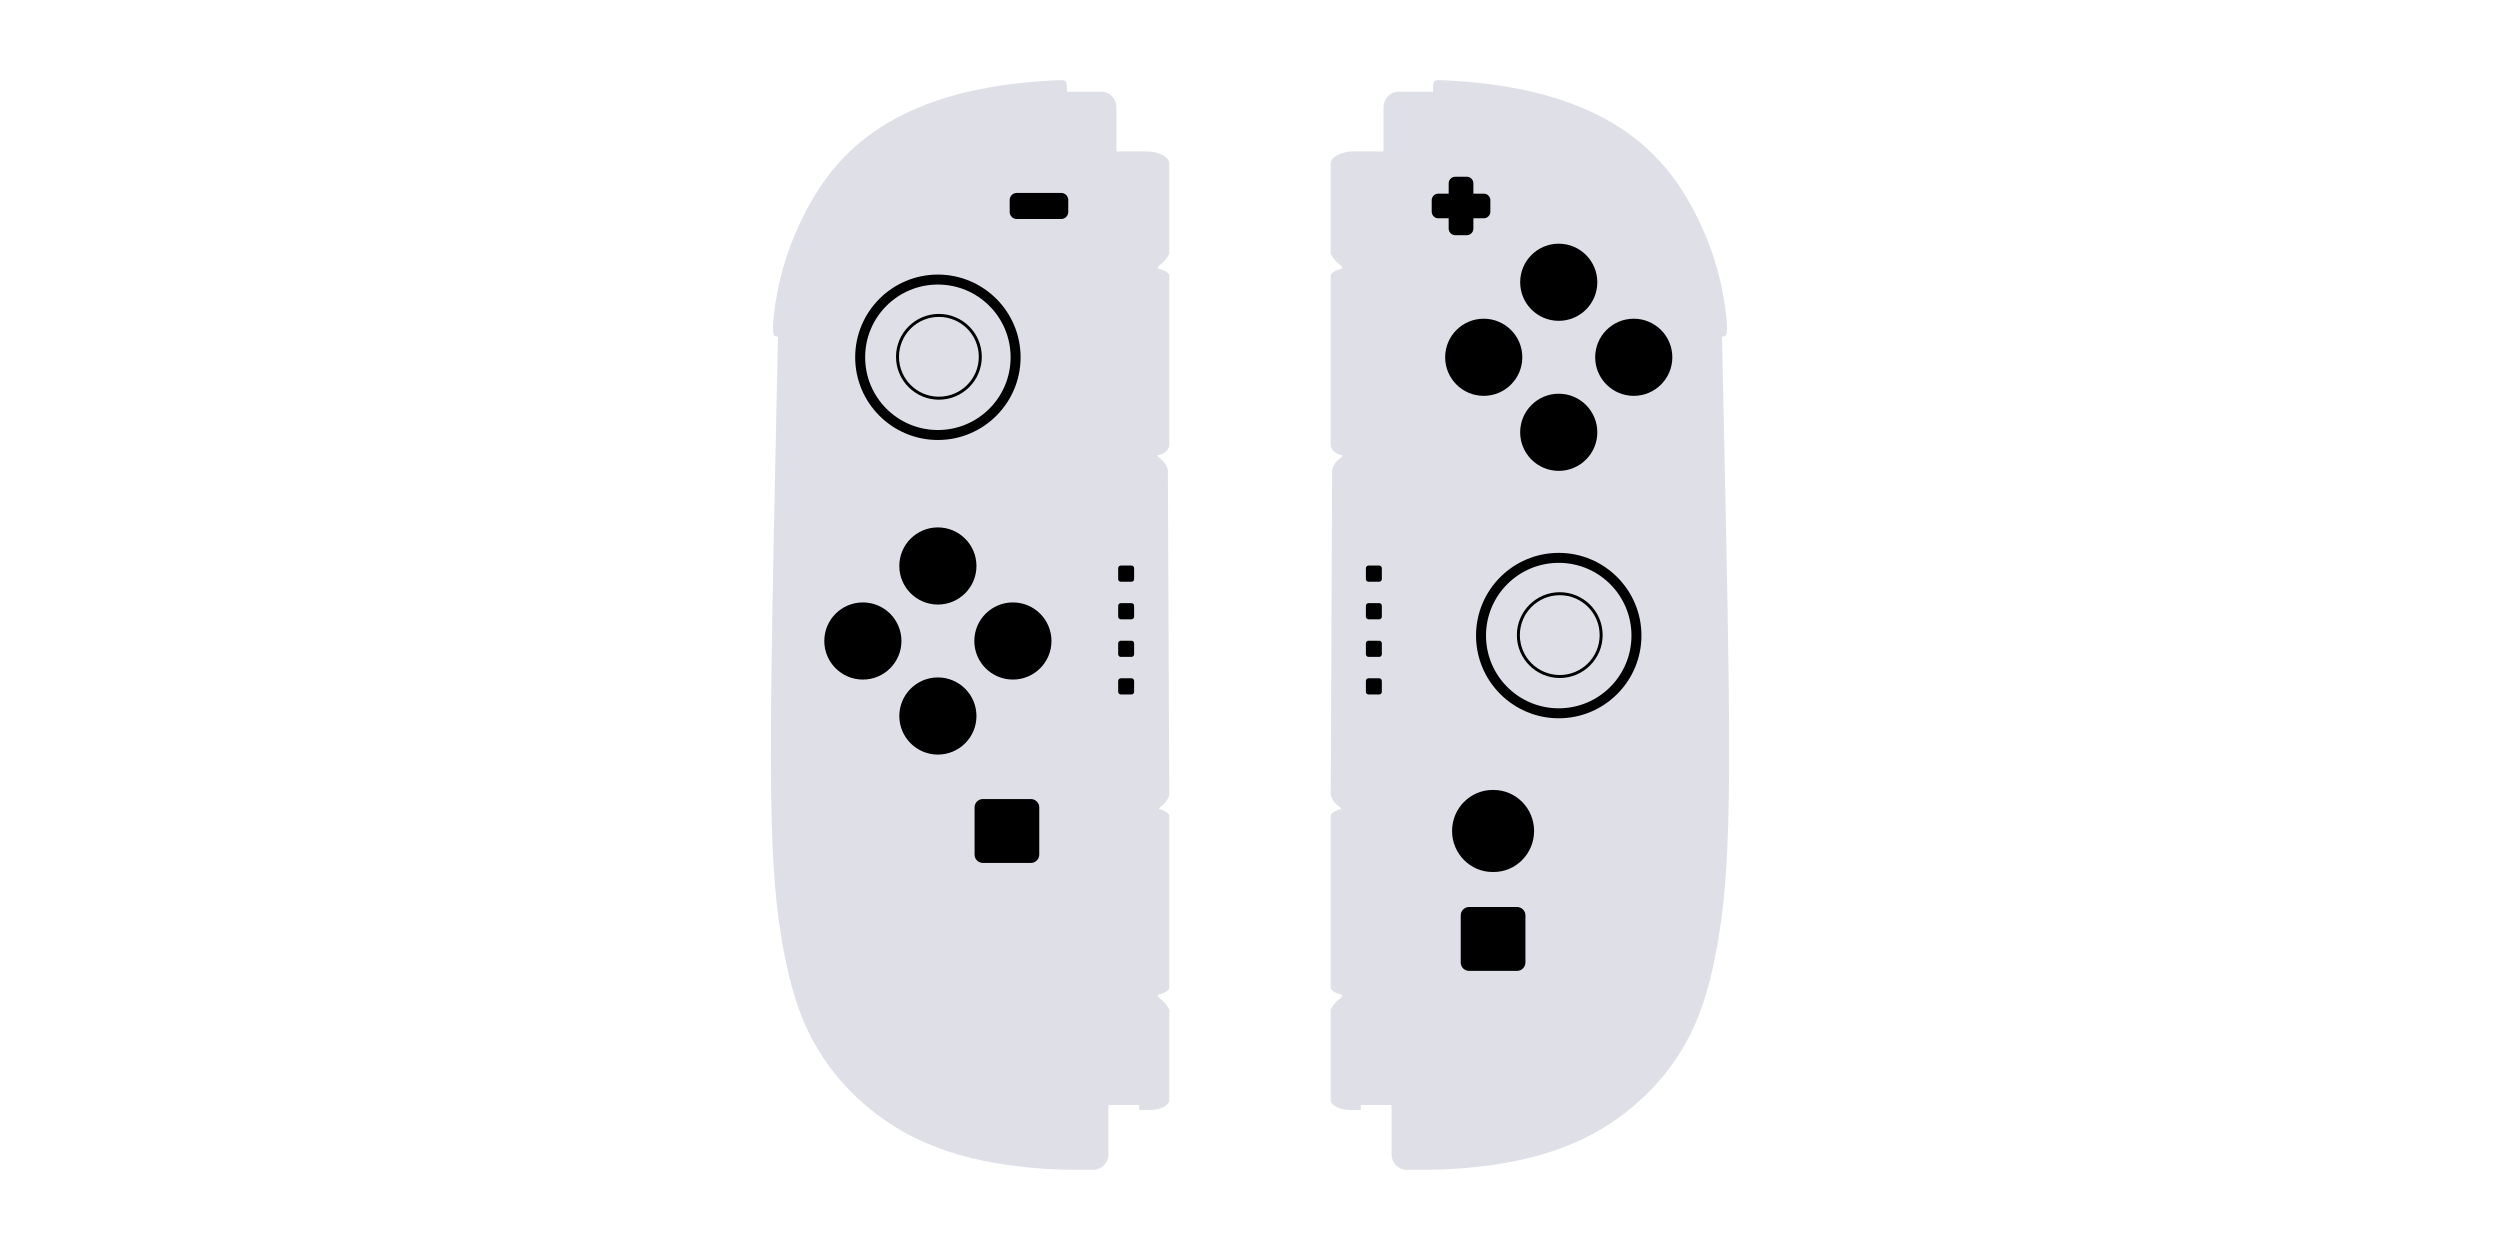
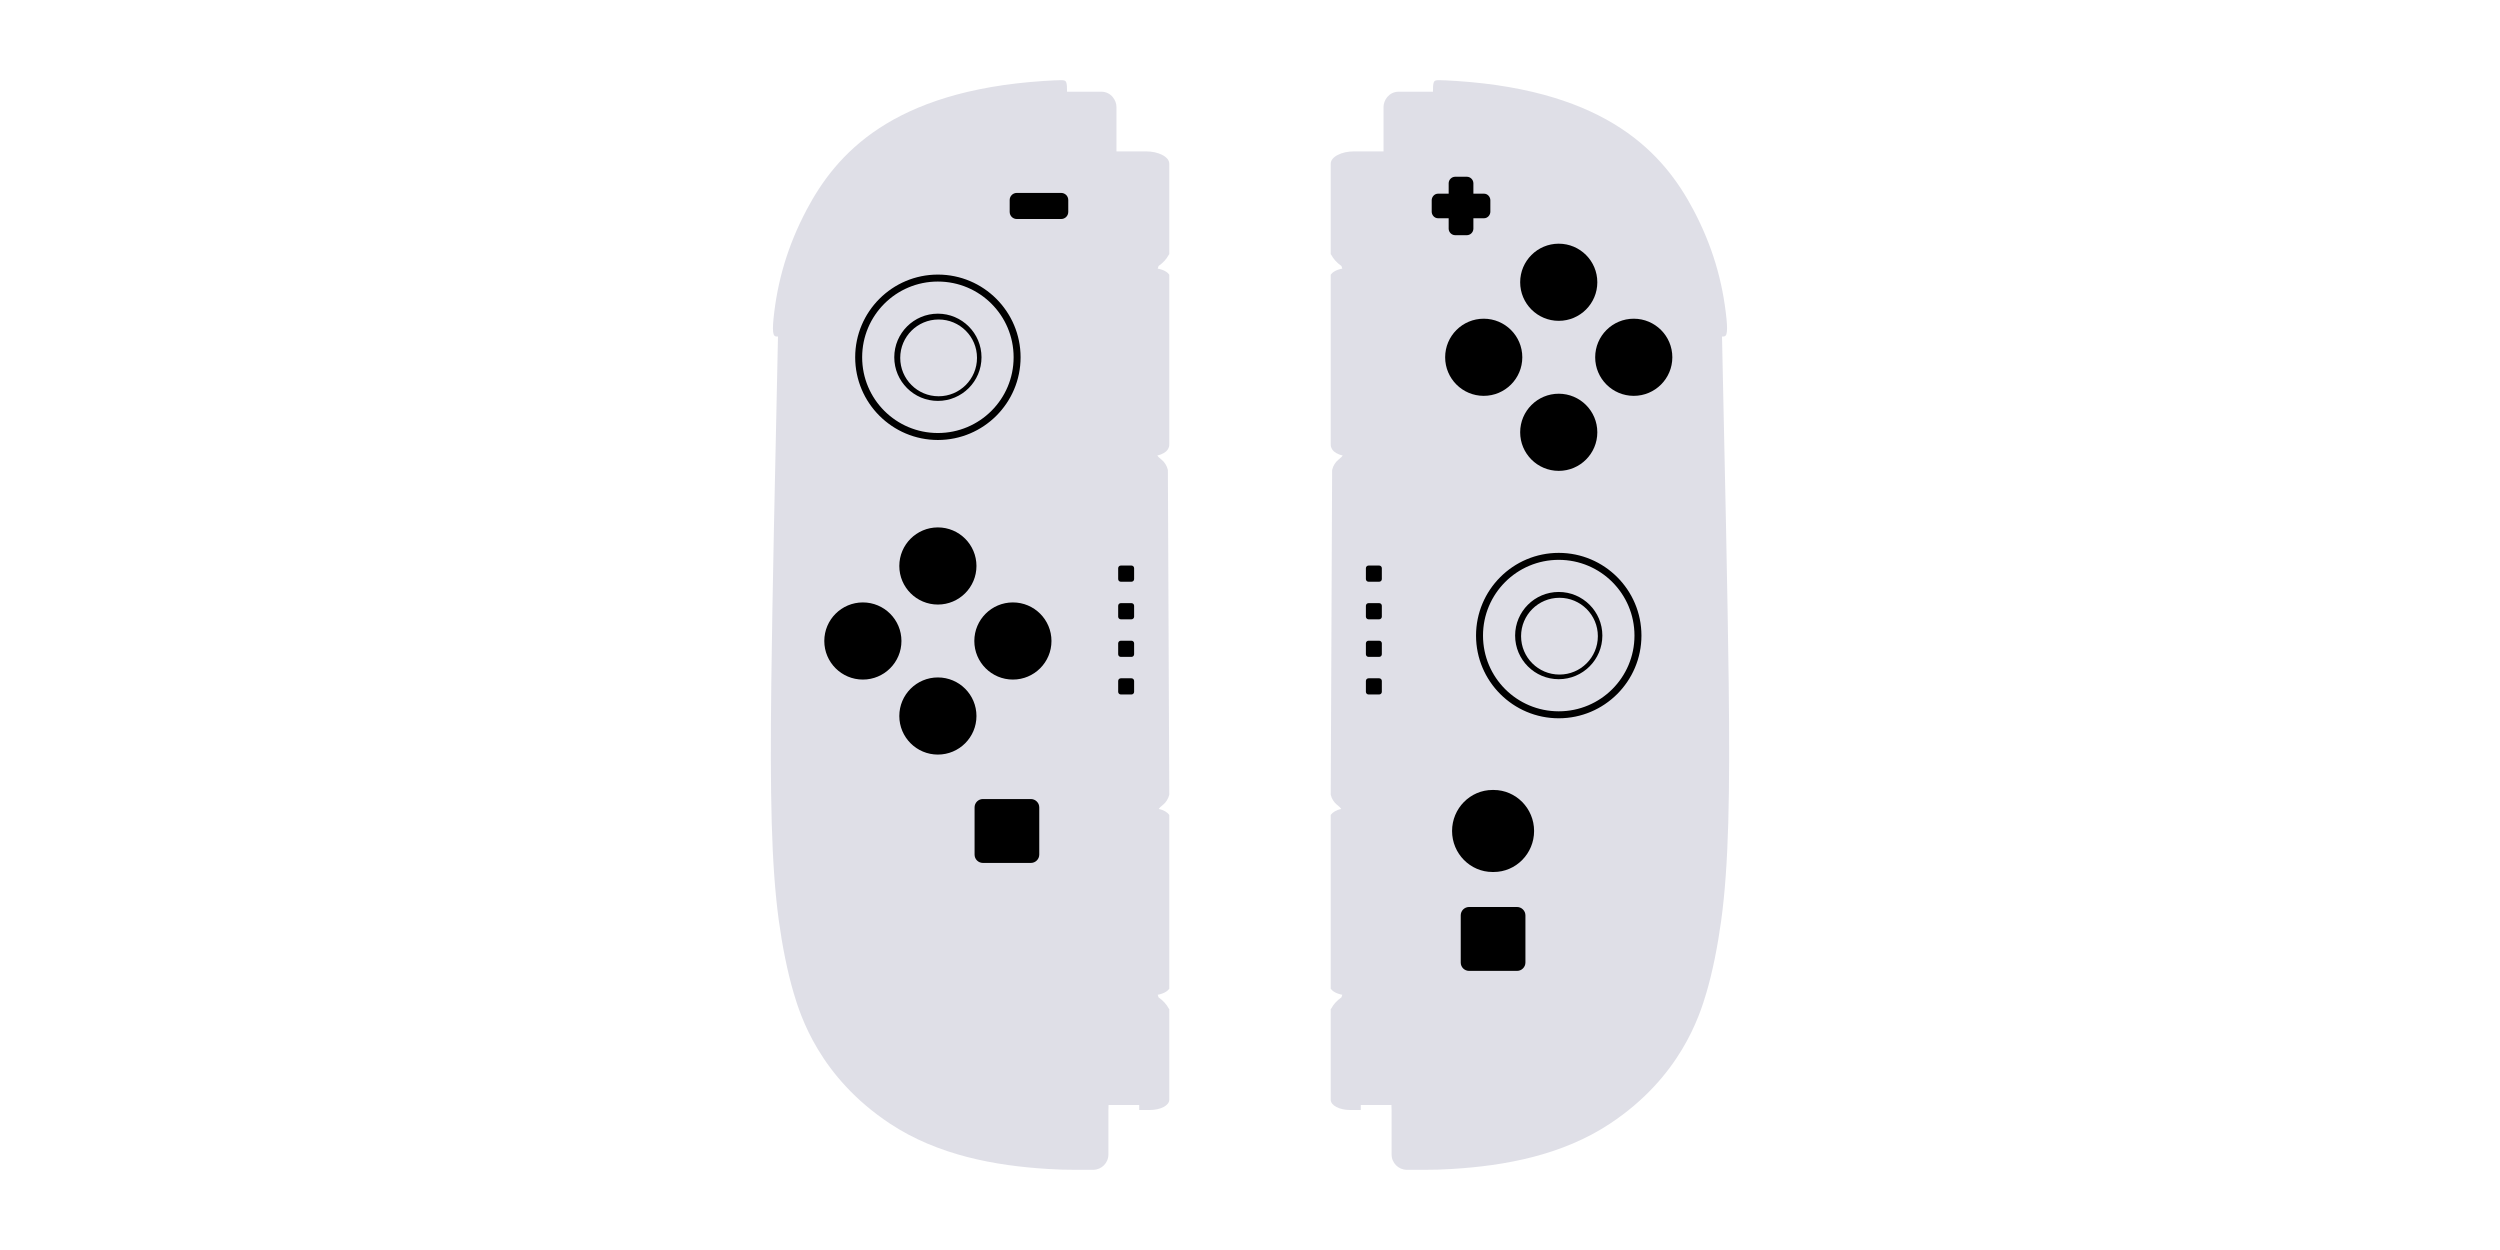
<svg xmlns="http://www.w3.org/2000/svg" xml:space="preserve" width="1000" height="500">
  <path d="M424.14 32.076c-1.211.016-2.9.064-6.661.31-60.852 3.997-83.072 29.297-94.829 51.532-7.588 14.351-11.735 28.556-13.25 43.637-.303 3.03-.303 5.104.046 6.118.35 1.014 1.048.97 1.746.924-1.133 52.287-2.266 104.572-2.674 138.667-.526 44.12-.02 72.903 3.004 94.947 1.37 9.99 3.41 20.442 5.975 29.078 2.682 9.028 10.308 33.512 38.495 52.167 19.128 12.658 42.044 16.845 63.213 18.133 3.924.24 7.64.363 10.795.335v.003h7.345c3.315-.052 6.01-2.785 6.015-6.096v-17.492q.033-1.123.064-2.345h12.259v2.004h4.32c2.044-.001 4.002-.432 5.442-1.198 1.431-.757 2.245-1.78 2.266-2.85v-36.28l-.254-.32c-.834-1.608-2.19-3.095-3.988-4.372v-.002a1.2 1.2 0 0 1-.108-.212 5 5 0 0 1-.265-.86c1.077-.212 2.294-.562 3.35-1.234a4.5 4.5 0 0 0 1.265-1.19v-69.474a4 4 0 0 0-.148-.213c-.568-.788-2.027-1.802-4.039-2.197.258-.444.7-.913 1.751-1.744 1.052-.831 2.083-2.36 2.434-3.972v-.003l-.556-129.845-.03-.133c-.351-1.611-1.382-3.14-2.434-3.971s-1.493-1.301-1.751-1.745c2.011-.395 3.47-1.409 4.038-2.197.72-.996.733-1.9.733-1.9v-.036l-.017-.437h.017V109.87a4.5 4.5 0 0 0-1.265-1.19c-1.055-.672-2.272-1.022-3.35-1.234q.092-.435.265-.86c.066-.15.099-.2.108-.212v-.002c1.798-1.277 3.154-2.764 3.988-4.371l.254-.321V65.473c0-1.31-1.001-2.566-2.776-3.482-1.725-.917-4.07-1.434-6.515-1.437h-11.832V42.799c0-2.636-2.08-6.057-6.016-6.118h-13.754c0-1.53.001-3.06-.365-3.832-.367-.773-1.1-.79-2.311-.773" style="fill:#dfdfe7;fill-opacity:1;stroke-width:1.301;stroke-linecap:round;stroke-linejoin:round" />
  <g style="fill:#000" transform="translate(160.375 -3.376)scale(.86054)">
    <circle cx="214.718" cy="301.874" r="17.93" style="font-variation-settings:normal;vector-effect:none;fill:#000;fill-opacity:1;fill-rule:evenodd;stroke-width:35.849;stroke-linecap:butt;stroke-linejoin:miter;stroke-miterlimit:4;stroke-dasharray:none;stroke-dashoffset:0;stroke-opacity:1;-inkscape-stroke:none;stop-color:#000" />
    <circle cx="-284.455" cy="301.874" r="17.93" style="font-variation-settings:normal;vector-effect:none;fill:#000;fill-opacity:1;fill-rule:evenodd;stroke-width:35.849;stroke-linecap:butt;stroke-linejoin:miter;stroke-miterlimit:4;stroke-dasharray:none;stroke-dashoffset:0;stroke-opacity:1;-inkscape-stroke:none;stop-color:#000" transform="scale(-1 1)" />
    <circle cx="267.005" cy="-249.586" r="17.93" style="font-variation-settings:normal;vector-effect:none;fill:#000;fill-opacity:1;fill-rule:evenodd;stroke-width:35.849;stroke-linecap:butt;stroke-linejoin:miter;stroke-miterlimit:4;stroke-dasharray:none;stroke-dashoffset:0;stroke-opacity:1;-inkscape-stroke:none;stop-color:#000" transform="rotate(90)" />
    <circle cx="-336.742" cy="-249.586" r="17.93" style="font-variation-settings:normal;vector-effect:none;fill:#000;fill-opacity:1;fill-rule:evenodd;stroke-width:35.849;stroke-linecap:butt;stroke-linejoin:miter;stroke-miterlimit:4;stroke-dasharray:none;stroke-dashoffset:0;stroke-opacity:1;-inkscape-stroke:none;stop-color:#000" transform="scale(1 -1)rotate(90)" />
-   </g>
-   <g style="fill:#000">
-     <path d="M-87.894 202.472c-11.003 0-19.938 8.935-19.938 19.938 0 11.004 8.934 19.94 19.938 19.94s19.939-8.937 19.939-19.94-8.935-19.938-19.94-19.938m0 1.391c10.252 0 18.548 8.296 18.548 18.547s-8.296 18.547-18.547 18.547-18.546-8.295-18.546-18.547c0-10.25 8.294-18.547 18.546-18.547" style="baseline-shift:baseline;display:inline;overflow:visible;vector-effect:none;fill:#000;fill-opacity:1;stroke-width:.696;stop-color:#000" transform="translate(451.198 -48.67)scale(.86054)" />
-     <path d="M-88.367 184.189c-21.214 0-38.444 17.23-38.444 38.443s17.231 38.443 38.444 38.443 38.442-17.23 38.442-38.443-17.229-38.443-38.442-38.443m0 4.635c18.69 0 33.807 15.118 33.807 33.808s-15.117 33.808-33.807 33.808c-18.688 0-33.808-15.119-33.808-33.808 0-18.69 15.118-33.808 33.81-33.808" style="baseline-shift:baseline;display:inline;overflow:visible;vector-effect:none;fill:#000;fill-opacity:1;stroke:none;stroke-width:3.09;stroke-opacity:1;stop-color:#000" transform="translate(451.198 -48.67)scale(.86054)" />
  </g>
  <path d="M393.152 319.612a3.37 3.37 0 0 0-2.354.984l-.008.007-.007.009a3.35 3.35 0 0 0-.954 2.37v18.827a3.34 3.34 0 0 0 .953 2.367l.01.01.01.01a3.37 3.37 0 0 0 2.35.977h19.203a3.34 3.34 0 0 0 2.355-.976 3.3 3.3 0 0 0 .997-2.394v-18.818a3.3 3.3 0 0 0-.997-2.39 3.34 3.34 0 0 0-2.355-.98h-19.196Z" style="baseline-shift:baseline;display:inline;overflow:visible;vector-effect:none;fill:#000;fill-opacity:1;stroke-width:.691;stop-color:#000" />
  <rect width="23.432" height="10.433" x="403.873" y="77.171" ry="2.831" style="fill:#000;fill-opacity:1;stroke-width:1.157;stroke-linecap:round;stroke-linejoin:round" />
  <g style="fill:#000" transform="translate(160.375 -3.376)scale(.86054)">
    <rect width="7.411" height="7.524" x="333.387" y="266.804" ry="1.235" style="fill:#000;fill-opacity:1;stroke-width:20;stroke-linecap:round;stroke-linejoin:round" />
    <rect width="7.411" height="7.524" x="333.387" y="284.273" ry="1.235" style="fill:#000;fill-opacity:1;stroke-width:20;stroke-linecap:round;stroke-linejoin:round" />
    <rect width="7.411" height="7.524" x="333.387" y="301.742" ry="1.235" style="fill:#000;fill-opacity:1;stroke-width:20;stroke-linecap:round;stroke-linejoin:round" />
    <rect width="7.411" height="7.524" x="333.387" y="319.211" ry="1.235" style="fill:#000;fill-opacity:1;stroke-width:20;stroke-linecap:round;stroke-linejoin:round" />
  </g>
  <path d="M575.86 32.076c1.211.016 2.9.064 6.661.31 60.852 3.997 83.072 29.297 94.829 51.532 7.588 14.351 11.735 28.556 13.25 43.637.303 3.03.303 5.104-.046 6.118-.35 1.014-1.048.97-1.747.924 1.133 52.287 2.267 104.572 2.674 138.667.527 44.12.02 72.903-3.003 94.947-1.37 9.99-3.41 20.442-5.975 29.078-2.682 9.028-10.308 33.512-38.496 52.167-19.127 12.658-42.044 16.845-63.212 18.133-3.924.24-7.64.363-10.795.335v.003h-7.345c-3.315-.052-6.01-2.785-6.015-6.096v-17.492l-.064-2.345h-12.26v2.004h-4.32c-2.043-.001-4-.432-5.441-1.198-1.432-.757-2.245-1.78-2.266-2.85v-36.28l.254-.32c.834-1.608 2.19-3.095 3.988-4.372v-.002c.01-.012.043-.062.108-.212q.174-.425.265-.86c-1.077-.212-2.295-.562-3.35-1.234a4.5 4.5 0 0 1-1.265-1.19v-69.474q.069-.105.148-.213c.568-.788 2.027-1.802 4.039-2.197-.258-.444-.7-.913-1.752-1.744s-2.083-2.36-2.433-3.972v-.003l.556-129.845.03-.133c.351-1.611 1.382-3.14 2.434-3.971s1.493-1.301 1.751-1.745c-2.011-.395-3.47-1.409-4.038-2.197-.72-.996-.733-1.9-.733-1.9v-.036l.017-.437h-.017V109.87a4.5 4.5 0 0 1 1.265-1.19c1.055-.672 2.272-1.022 3.35-1.234a5 5 0 0 0-.266-.86c-.065-.15-.098-.2-.107-.212v-.002c-1.798-1.277-3.154-2.764-3.989-4.371l-.253-.321V65.473c0-1.31 1-2.566 2.776-3.482 1.725-.917 4.07-1.434 6.515-1.437h11.832V42.799c0-2.636 2.08-6.057 6.016-6.118h13.753c0-1.53 0-3.06.366-3.832.367-.773 1.1-.79 2.311-.773" style="fill:#dfdfe7;fill-opacity:1;stroke-width:1.301;stroke-linecap:round;stroke-linejoin:round" />
  <path d="M597.008 315.986c-8.918.003-16.182 7.368-16.182 16.406 0 9.04 7.264 16.404 16.182 16.407h.442c8.92.002 16.188-7.363 16.188-16.405s-7.268-16.41-16.188-16.408z" style="baseline-shift:baseline;display:inline;overflow:visible;vector-effect:none;fill:#000;fill-opacity:1;stroke-width:.686;stop-color:#000" />
  <g style="fill:#000" transform="translate(288.92 451.157)scale(.86054)">
    <circle cx="353.93" cy="-358.2" r="17.93" style="font-variation-settings:normal;vector-effect:none;fill:#000;fill-opacity:1;fill-rule:evenodd;stroke-width:35.849;stroke-linecap:butt;stroke-linejoin:miter;stroke-miterlimit:4;stroke-dasharray:none;stroke-dashoffset:0;stroke-opacity:1;-inkscape-stroke:none;stop-color:#000" />
    <circle cx="-423.668" cy="-358.2" r="17.93" style="font-variation-settings:normal;vector-effect:none;fill:#000;fill-opacity:1;fill-rule:evenodd;stroke-width:35.849;stroke-linecap:butt;stroke-linejoin:miter;stroke-miterlimit:4;stroke-dasharray:none;stroke-dashoffset:0;stroke-opacity:1;-inkscape-stroke:none;stop-color:#000" transform="scale(-1 1)" />
    <circle cx="-393.07" cy="-388.799" r="17.93" style="font-variation-settings:normal;vector-effect:none;fill:#000;fill-opacity:1;fill-rule:evenodd;stroke-width:35.849;stroke-linecap:butt;stroke-linejoin:miter;stroke-miterlimit:4;stroke-dasharray:none;stroke-dashoffset:0;stroke-opacity:1;-inkscape-stroke:none;stop-color:#000" transform="rotate(90)" />
    <circle cx="323.332" cy="-388.799" r="17.93" style="font-variation-settings:normal;vector-effect:none;fill:#000;fill-opacity:1;fill-rule:evenodd;stroke-width:35.849;stroke-linecap:butt;stroke-linejoin:miter;stroke-miterlimit:4;stroke-dasharray:none;stroke-dashoffset:0;stroke-opacity:1;-inkscape-stroke:none;stop-color:#000" transform="scale(1 -1)rotate(90)" />
  </g>
-   <g style="fill:#000">
-     <path d="M-87.894 202.472c-11.003 0-19.938 8.935-19.938 19.938 0 11.004 8.934 19.94 19.938 19.94s19.939-8.937 19.939-19.94-8.935-19.938-19.94-19.938m0 1.391c10.252 0 18.548 8.296 18.548 18.547s-8.296 18.547-18.547 18.547-18.546-8.295-18.546-18.547c0-10.25 8.294-18.547 18.546-18.547" style="baseline-shift:baseline;display:inline;overflow:visible;vector-effect:none;fill:#000;fill-opacity:1;stroke-width:.696;stop-color:#000" transform="translate(699.539 62.648)scale(.86054)" />
-     <path d="M-88.367 184.189c-21.214 0-38.444 17.23-38.444 38.443s17.231 38.443 38.444 38.443 38.442-17.23 38.442-38.443-17.229-38.443-38.442-38.443m0 4.635c18.69 0 33.807 15.118 33.807 33.808s-15.117 33.808-33.807 33.808c-18.688 0-33.808-15.119-33.808-33.808 0-18.69 15.118-33.808 33.81-33.808" style="baseline-shift:baseline;display:inline;overflow:visible;vector-effect:none;fill:#000;fill-opacity:1;stroke:none;stroke-width:3.09;stroke-opacity:1;stop-color:#000" transform="translate(699.539 62.648)scale(.86054)" />
-   </g>
  <path d="M587.616 362.796a3.37 3.37 0 0 0-2.354.983l-.008.007-.007.01a3.35 3.35 0 0 0-.954 2.369v18.827a3.34 3.34 0 0 0 .953 2.368l.01.01.01.009a3.37 3.37 0 0 0 2.35.978h19.203a3.34 3.34 0 0 0 2.355-.977 3.3 3.3 0 0 0 .997-2.394v-18.818a3.3 3.3 0 0 0-.997-2.39 3.34 3.34 0 0 0-2.355-.98h-19.196zm-5.539-292.101a2.657 2.657 0 0 0-2.61 2.565v4.202h-4.17c-1.685-.01-2.628 1.478-2.616 2.625v4.6c-.012 1.147.93 2.636 2.615 2.626h4.17v4.202a2.657 2.657 0 0 0 2.611 2.565h4.668a2.657 2.657 0 0 0 2.61-2.565v-4.202h4.17c1.685.01 2.628-1.479 2.616-2.625v-4.6c.012-1.147-.93-2.636-2.615-2.626h-4.171V73.26a2.656 2.656 0 0 0-2.61-2.565z" style="baseline-shift:baseline;display:inline;overflow:visible;vector-effect:none;fill:#000;fill-opacity:1;stroke-width:.691;stop-color:#000" />
  <g style="fill:#000" transform="matrix(-.86054 0 0 .86054 160.375 -3.376)">
    <rect width="7.411" height="7.524" x="-455.946" y="266.804" ry="1.235" style="fill:#000;fill-opacity:1;stroke-width:20;stroke-linecap:round;stroke-linejoin:round" />
    <rect width="7.411" height="7.524" x="-455.946" y="284.273" ry="1.235" style="fill:#000;fill-opacity:1;stroke-width:20;stroke-linecap:round;stroke-linejoin:round" />
    <rect width="7.411" height="7.524" x="-455.946" y="301.742" ry="1.235" style="fill:#000;fill-opacity:1;stroke-width:20;stroke-linecap:round;stroke-linejoin:round" />
    <rect width="7.411" height="7.524" x="-455.946" y="319.211" ry="1.235" style="fill:#000;fill-opacity:1;stroke-width:20;stroke-linecap:round;stroke-linejoin:round" />
  </g>
+   <g style="fill:#000;fill-opacity:1">
+     <path d="M704.621 584.088c-12.986 0-23.533 10.547-23.533 23.533s10.547 23.533 23.533 23.533 23.533-10.547 23.533-23.533-10.547-23.533-23.533-23.533m.393 3.142c11.45 0 20.712 9.26 20.712 20.71s-9.262 20.714-20.712 20.714-20.713-9.262-20.713-20.713c0-11.45 9.262-20.71 20.713-20.71" style="baseline-shift:baseline;display:inline;overflow:visible;vector-effect:none;fill:#000;fill-opacity:1;stop-color:#000" transform="translate(101.097 -196.252)scale(.74139)" />
+     <path d="M704.621 563C680 563 660 583 660 607.621s20 44.621 44.62 44.621c24.622 0 44.622-20 44.622-44.62 0-24.622-20-44.622-44.621-44.622m0 3.762c22.588 0 40.86 18.27 40.86 40.86 0 22.587-18.272 40.858-40.86 40.858s-40.86-18.27-40.86-40.859c0-22.588 18.272-40.86 40.86-40.86" style="baseline-shift:baseline;display:inline;overflow:visible;vector-effect:none;fill:#000;fill-opacity:1;stop-color:#000" transform="translate(101.097 -196.252)scale(.74139)" />
+   </g>
+   <g style="fill:#000;fill-opacity:1">
+     <path d="M704.621 584.088c-12.986 0-23.533 10.547-23.533 23.533s10.547 23.533 23.533 23.533 23.533-10.547 23.533-23.533-10.547-23.533-23.533-23.533m.393 3.142c11.45 0 20.712 9.26 20.712 20.71s-9.262 20.714-20.712 20.714-20.713-9.262-20.713-20.713c0-11.45 9.262-20.71 20.713-20.71" style="baseline-shift:baseline;display:inline;overflow:visible;vector-effect:none;fill:#000;fill-opacity:1;stop-color:#000" transform="translate(-147.244 -307.57)scale(.74139)" />
+     <path d="M704.621 563C680 563 660 583 660 607.621s20 44.621 44.62 44.621c24.622 0 44.622-20 44.622-44.62 0-24.622-20-44.622-44.621-44.622m0 3.762c22.588 0 40.86 18.27 40.86 40.86 0 22.587-18.272 40.858-40.86 40.858s-40.86-18.27-40.86-40.859c0-22.588 18.272-40.86 40.86-40.86" style="baseline-shift:baseline;display:inline;overflow:visible;vector-effect:none;fill:#000;fill-opacity:1;stop-color:#000" transform="translate(-147.244 -307.57)scale(.74139)" />
+   </g>
</svg>
